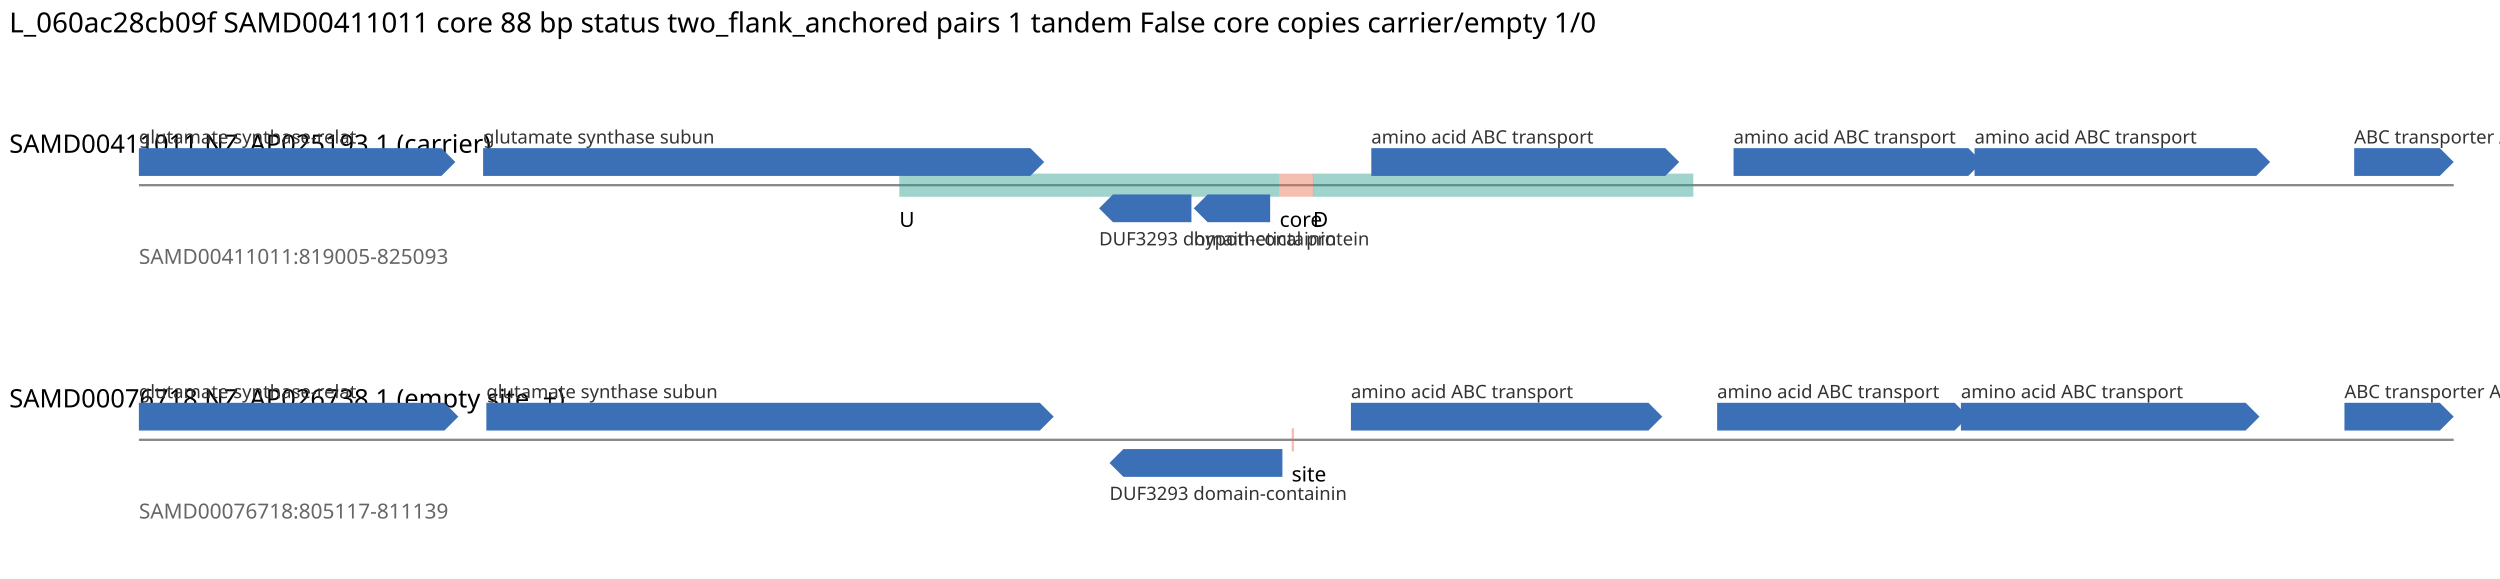
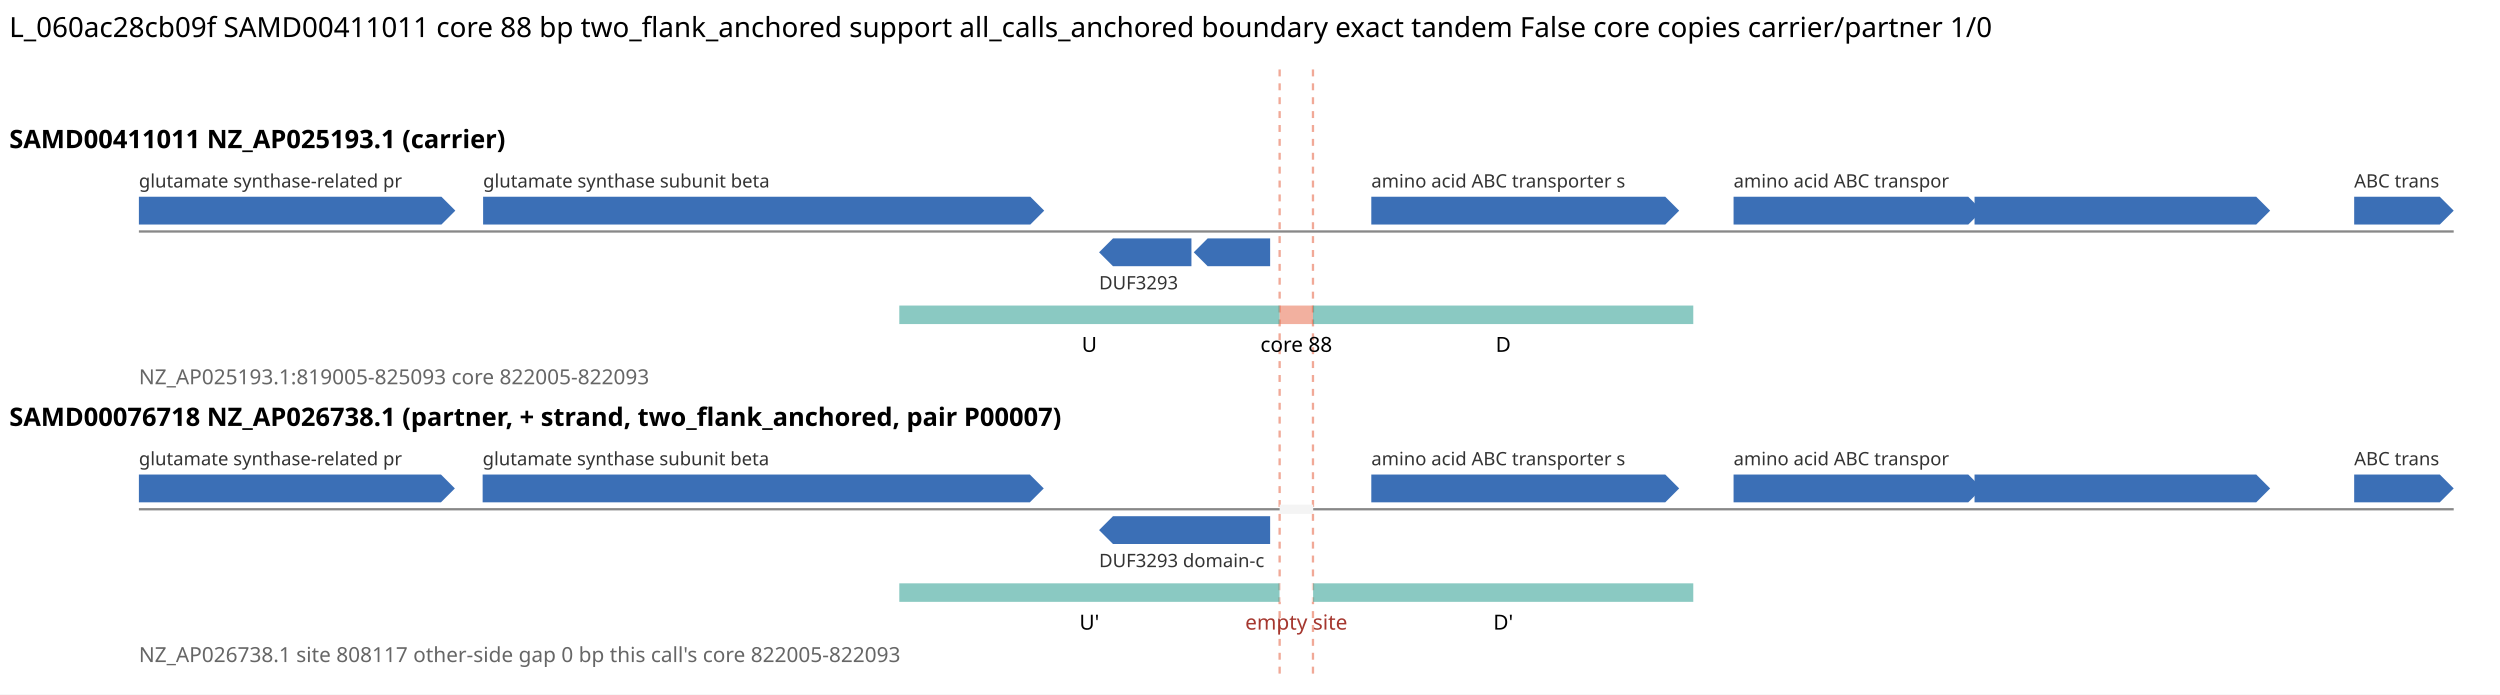
- <svg xmlns="http://www.w3.org/2000/svg" width="1080" height="250" font-family="sans-serif">
+ <svg xmlns="http://www.w3.org/2000/svg" width="1080" height="300" font-family="sans-serif">
  <rect width="100%" height="100%" fill="white" />
-   <text x="4" y="14" font-size="12">L_060ac28cb09f  SAMD00411011  core 88 bp  status two_flank_anchored  pairs 1  tandem False  core copies carrier/empty 1/0</text>
-   <text x="4" y="66" font-size="11">SAMD00411011 NZ_AP025193.1 (carrier)</text>
-   <line x1="60" y1="80" x2="1060" y2="80" stroke="#888" />
-   <rect x="388.5" y="75" width="164.3" height="10" fill="#2a9d8f" opacity="0.45" />
-   <text x="388.5" y="98" font-size="9">U</text>
-   <rect x="552.8" y="75" width="14.5" height="10" fill="#e76f51" opacity="0.45" />
-   <text x="552.8" y="98" font-size="9">core</text>
-   <rect x="567.2" y="75" width="164.3" height="10" fill="#2a9d8f" opacity="0.45" />
-   <text x="567.2" y="98" font-size="9">D</text>
-   <polygon points="60.0,64 190.7,64 196.7,70 190.7,76 60.0,76" fill="#3b6fb6" />
-   <text x="60.0" y="62" font-size="8" fill="#333">glutamate synthase-relat</text>
-   <polygon points="208.7,64 445.1,64 451.1,70 445.1,76 208.7,76" fill="#3b6fb6" />
-   <text x="208.7" y="62" font-size="8" fill="#333">glutamate synthase subun</text>
-   <polygon points="474.8,90 480.8,84 514.7,84 514.7,96 480.8,96" fill="#3b6fb6" />
-   <text x="474.8" y="106" font-size="8" fill="#333">DUF3293 domain-containin</text>
-   <polygon points="515.7,90 521.7,84 548.7,84 548.7,96 521.7,96" fill="#3b6fb6" />
-   <text x="515.7" y="106" font-size="8" fill="#333">hypothetical protein</text>
-   <polygon points="592.4,64 719.4,64 725.4,70 719.4,76 592.4,76" fill="#3b6fb6" />
-   <text x="592.4" y="62" font-size="8" fill="#333">amino acid ABC transport</text>
-   <polygon points="748.9,64 850.3,64 856.3,70 850.3,76 748.9,76" fill="#3b6fb6" />
-   <text x="748.9" y="62" font-size="8" fill="#333">amino acid ABC transport</text>
-   <polygon points="853.0,64 974.7,64 980.7,70 974.7,76 853.0,76" fill="#3b6fb6" />
-   <text x="853.0" y="62" font-size="8" fill="#333">amino acid ABC transport</text>
-   <polygon points="1017.0,64 1054.0,64 1060.0,70 1054.0,76 1017.0,76" fill="#3b6fb6" />
-   <text x="1017.0" y="62" font-size="8" fill="#333">ABC transporter ATP-bind</text>
-   <text x="60" y="114" font-size="9" fill="#666">SAMD00411011:819005-825093</text>
-   <text x="4" y="176" font-size="11">SAMD00076718 NZ_AP026738.1 (empty site, +)</text>
-   <line x1="60" y1="190" x2="1060" y2="190" stroke="#888" />
-   <rect x="558.0" y="185" width="1.0" height="10" fill="#e76f51" opacity="0.45" />
-   <text x="558.0" y="208" font-size="9">site</text>
-   <polygon points="60.0,174 192.0,174 198.0,180 192.0,186 60.0,186" fill="#3b6fb6" />
-   <text x="60.0" y="172" font-size="8" fill="#333">glutamate synthase-relat</text>
-   <polygon points="210.1,174 449.2,174 455.2,180 449.2,186 210.1,186" fill="#3b6fb6" />
-   <text x="210.1" y="172" font-size="8" fill="#333">glutamate synthase subun</text>
-   <polygon points="479.3,200 485.3,194 554.0,194 554.0,206 485.3,206" fill="#3b6fb6" />
-   <text x="479.3" y="216" font-size="8" fill="#333">DUF3293 domain-containin</text>
-   <polygon points="583.6,174 712.1,174 718.1,180 712.1,186 583.6,186" fill="#3b6fb6" />
-   <text x="583.6" y="172" font-size="8" fill="#333">amino acid ABC transport</text>
-   <polygon points="741.8,174 844.4,174 850.4,180 844.4,186 741.8,186" fill="#3b6fb6" />
-   <text x="741.8" y="172" font-size="8" fill="#333">amino acid ABC transport</text>
-   <polygon points="847.1,174 970.1,174 976.1,180 970.1,186 847.1,186" fill="#3b6fb6" />
-   <text x="847.1" y="172" font-size="8" fill="#333">amino acid ABC transport</text>
-   <polygon points="1012.8,174 1054.0,174 1060.0,180 1054.0,186 1012.8,186" fill="#3b6fb6" />
-   <text x="1012.8" y="172" font-size="8" fill="#333">ABC transporter ATP-bind</text>
-   <text x="60" y="224" font-size="9" fill="#666">SAMD00076718:805117-811139</text>
+   <text x="4" y="16" font-size="12">L_060ac28cb09f  SAMD00411011  core 88 bp  two_flank_anchored  support all_calls_anchored  boundary exact  tandem False  core copies carrier/partner 1/0</text>
+   <line x1="552.8" y1="30" x2="552.8" y2="292" stroke="#e76f51" stroke-dasharray="3,3" opacity="0.6" />
+   <line x1="567.2" y1="30" x2="567.2" y2="292" stroke="#e76f51" stroke-dasharray="3,3" opacity="0.6" />
+   <text x="4" y="64" font-size="11" font-weight="bold">SAMD00411011 NZ_AP025193.1 (carrier)</text>
+   <line x1="60" y1="100" x2="1060" y2="100" stroke="#888" />
+   <rect x="388.5" y="132" width="164.3" height="8" fill="#2a9d8f" opacity="0.55" />
+   <text x="470.6" y="152" font-size="9" text-anchor="middle">U</text>
+   <rect x="552.8" y="132" width="14.5" height="8" fill="#e76f51" opacity="0.55" />
+   <text x="560.0" y="152" font-size="9" text-anchor="middle">core 88</text>
+   <rect x="567.2" y="132" width="164.3" height="8" fill="#2a9d8f" opacity="0.55" />
+   <text x="649.4" y="152" font-size="9" text-anchor="middle">D</text>
+   <polygon points="60.0,85 190.7,85 196.7,91 190.7,97 60.0,97" fill="#3b6fb6" />
+   <text x="60.0" y="81" font-size="8" fill="#333">glutamate synthase-related pr</text>
+   <polygon points="208.7,85 445.1,85 451.1,91 445.1,97 208.7,97" fill="#3b6fb6" />
+   <text x="208.7" y="81" font-size="8" fill="#333">glutamate synthase subunit beta</text>
+   <polygon points="474.8,109 480.8,103 514.7,103 514.7,115 480.8,115" fill="#3b6fb6" />
+   <text x="474.8" y="125" font-size="8" fill="#333">DUF3293 </text>
+   <polygon points="515.7,109 521.7,103 548.7,103 548.7,115 521.7,115" fill="#3b6fb6" />
+   <polygon points="592.4,85 719.4,85 725.4,91 719.4,97 592.4,97" fill="#3b6fb6" />
+   <text x="592.4" y="81" font-size="8" fill="#333">amino acid ABC transporter s</text>
+   <polygon points="748.9,85 850.3,85 856.3,91 850.3,97 748.9,97" fill="#3b6fb6" />
+   <text x="748.9" y="81" font-size="8" fill="#333">amino acid ABC transpor</text>
+   <polygon points="853.0,85 974.7,85 980.7,91 974.7,97 853.0,97" fill="#3b6fb6" />
+   <polygon points="1017.0,85 1054.0,85 1060.0,91 1054.0,97 1017.0,97" fill="#3b6fb6" />
+   <text x="1017.0" y="81" font-size="8" fill="#333">ABC trans</text>
+   <text x="60" y="166" font-size="9" fill="#666">NZ_AP025193.1:819005-825093  core 822005-822093</text>
+   <text x="4" y="184" font-size="11" font-weight="bold">SAMD00076718 NZ_AP026738.1 (partner, + strand, two_flank_anchored, pair P00007)</text>
+   <line x1="60" y1="220" x2="1060" y2="220" stroke="#888" />
+   <rect x="388.5" y="252" width="164.3" height="8" fill="#2a9d8f" opacity="0.55" />
+   <text x="470.6" y="272" font-size="9" text-anchor="middle">U'</text>
+   <rect x="567.2" y="252" width="164.3" height="8" fill="#2a9d8f" opacity="0.55" />
+   <text x="649.4" y="272" font-size="9" text-anchor="middle">D'</text>
+   <rect x="552.8" y="252" width="14.5" height="8" fill="#ffffff" opacity="0.55" />
+   <polygon points="60.0,205 190.5,205 196.5,211 190.5,217 60.0,217" fill="#3b6fb6" />
+   <text x="60.0" y="201" font-size="8" fill="#333">glutamate synthase-related pr</text>
+   <polygon points="208.5,205 444.9,205 450.9,211 444.9,217 208.5,217" fill="#3b6fb6" />
+   <text x="208.5" y="201" font-size="8" fill="#333">glutamate synthase subunit beta</text>
+   <polygon points="474.8,229 480.8,223 548.7,223 548.7,235 480.8,235" fill="#3b6fb6" />
+   <text x="474.8" y="245" font-size="8" fill="#333">DUF3293 domain-c</text>
+   <polygon points="592.4,205 719.4,205 725.4,211 719.4,217 592.4,217" fill="#3b6fb6" />
+   <text x="592.4" y="201" font-size="8" fill="#333">amino acid ABC transporter s</text>
+   <polygon points="748.9,205 850.3,205 856.3,211 850.3,217 748.9,217" fill="#3b6fb6" />
+   <text x="748.9" y="201" font-size="8" fill="#333">amino acid ABC transpor</text>
+   <polygon points="853.0,205 974.7,205 980.7,211 974.7,217 853.0,217" fill="#3b6fb6" />
+   <polygon points="1017.0,205 1054.0,205 1060.0,211 1054.0,217 1017.0,217" fill="#3b6fb6" />
+   <text x="1017.0" y="201" font-size="8" fill="#333">ABC trans</text>
+   <text x="60" y="286" font-size="9" fill="#666">NZ_AP026738.1 site 808117  other-side gap 0 bp  this call's core 822005-822093</text>
+   <rect x="552.8" y="218" width="14.5" height="4" fill="#f4f4f4" />
+   <text x="560.0" y="272" font-size="9" text-anchor="middle" fill="#a5372f">empty site</text>
</svg>
